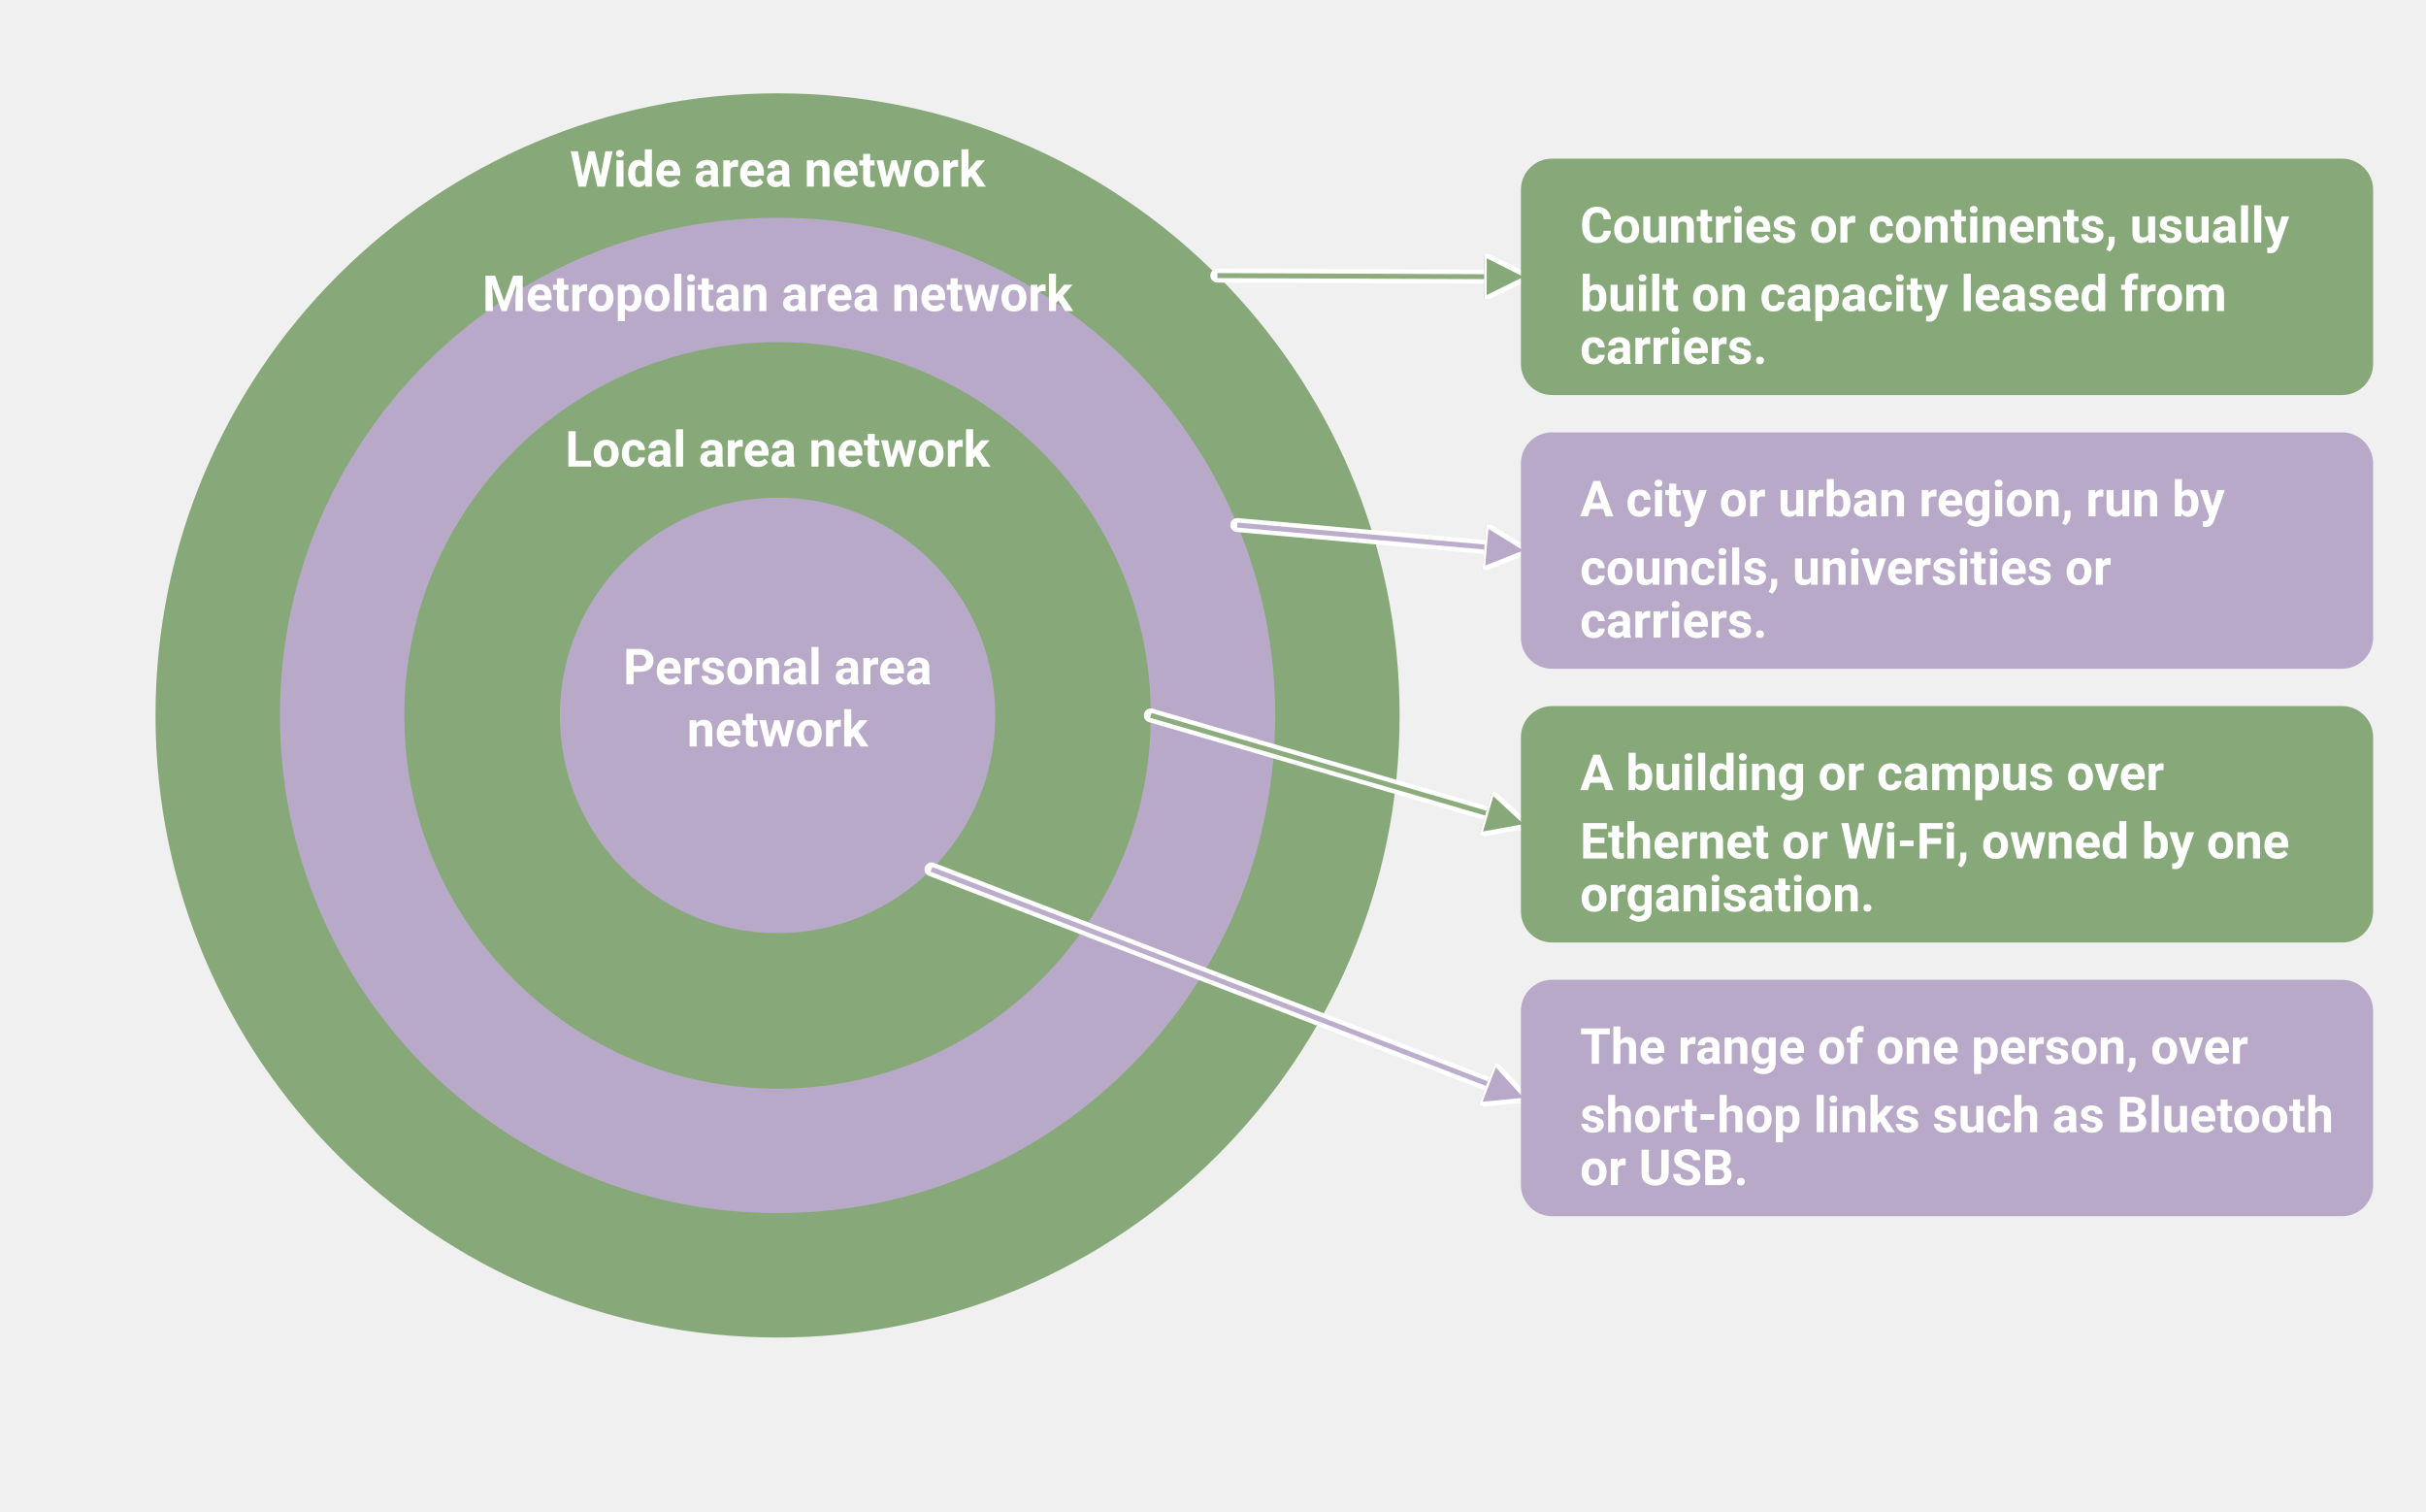
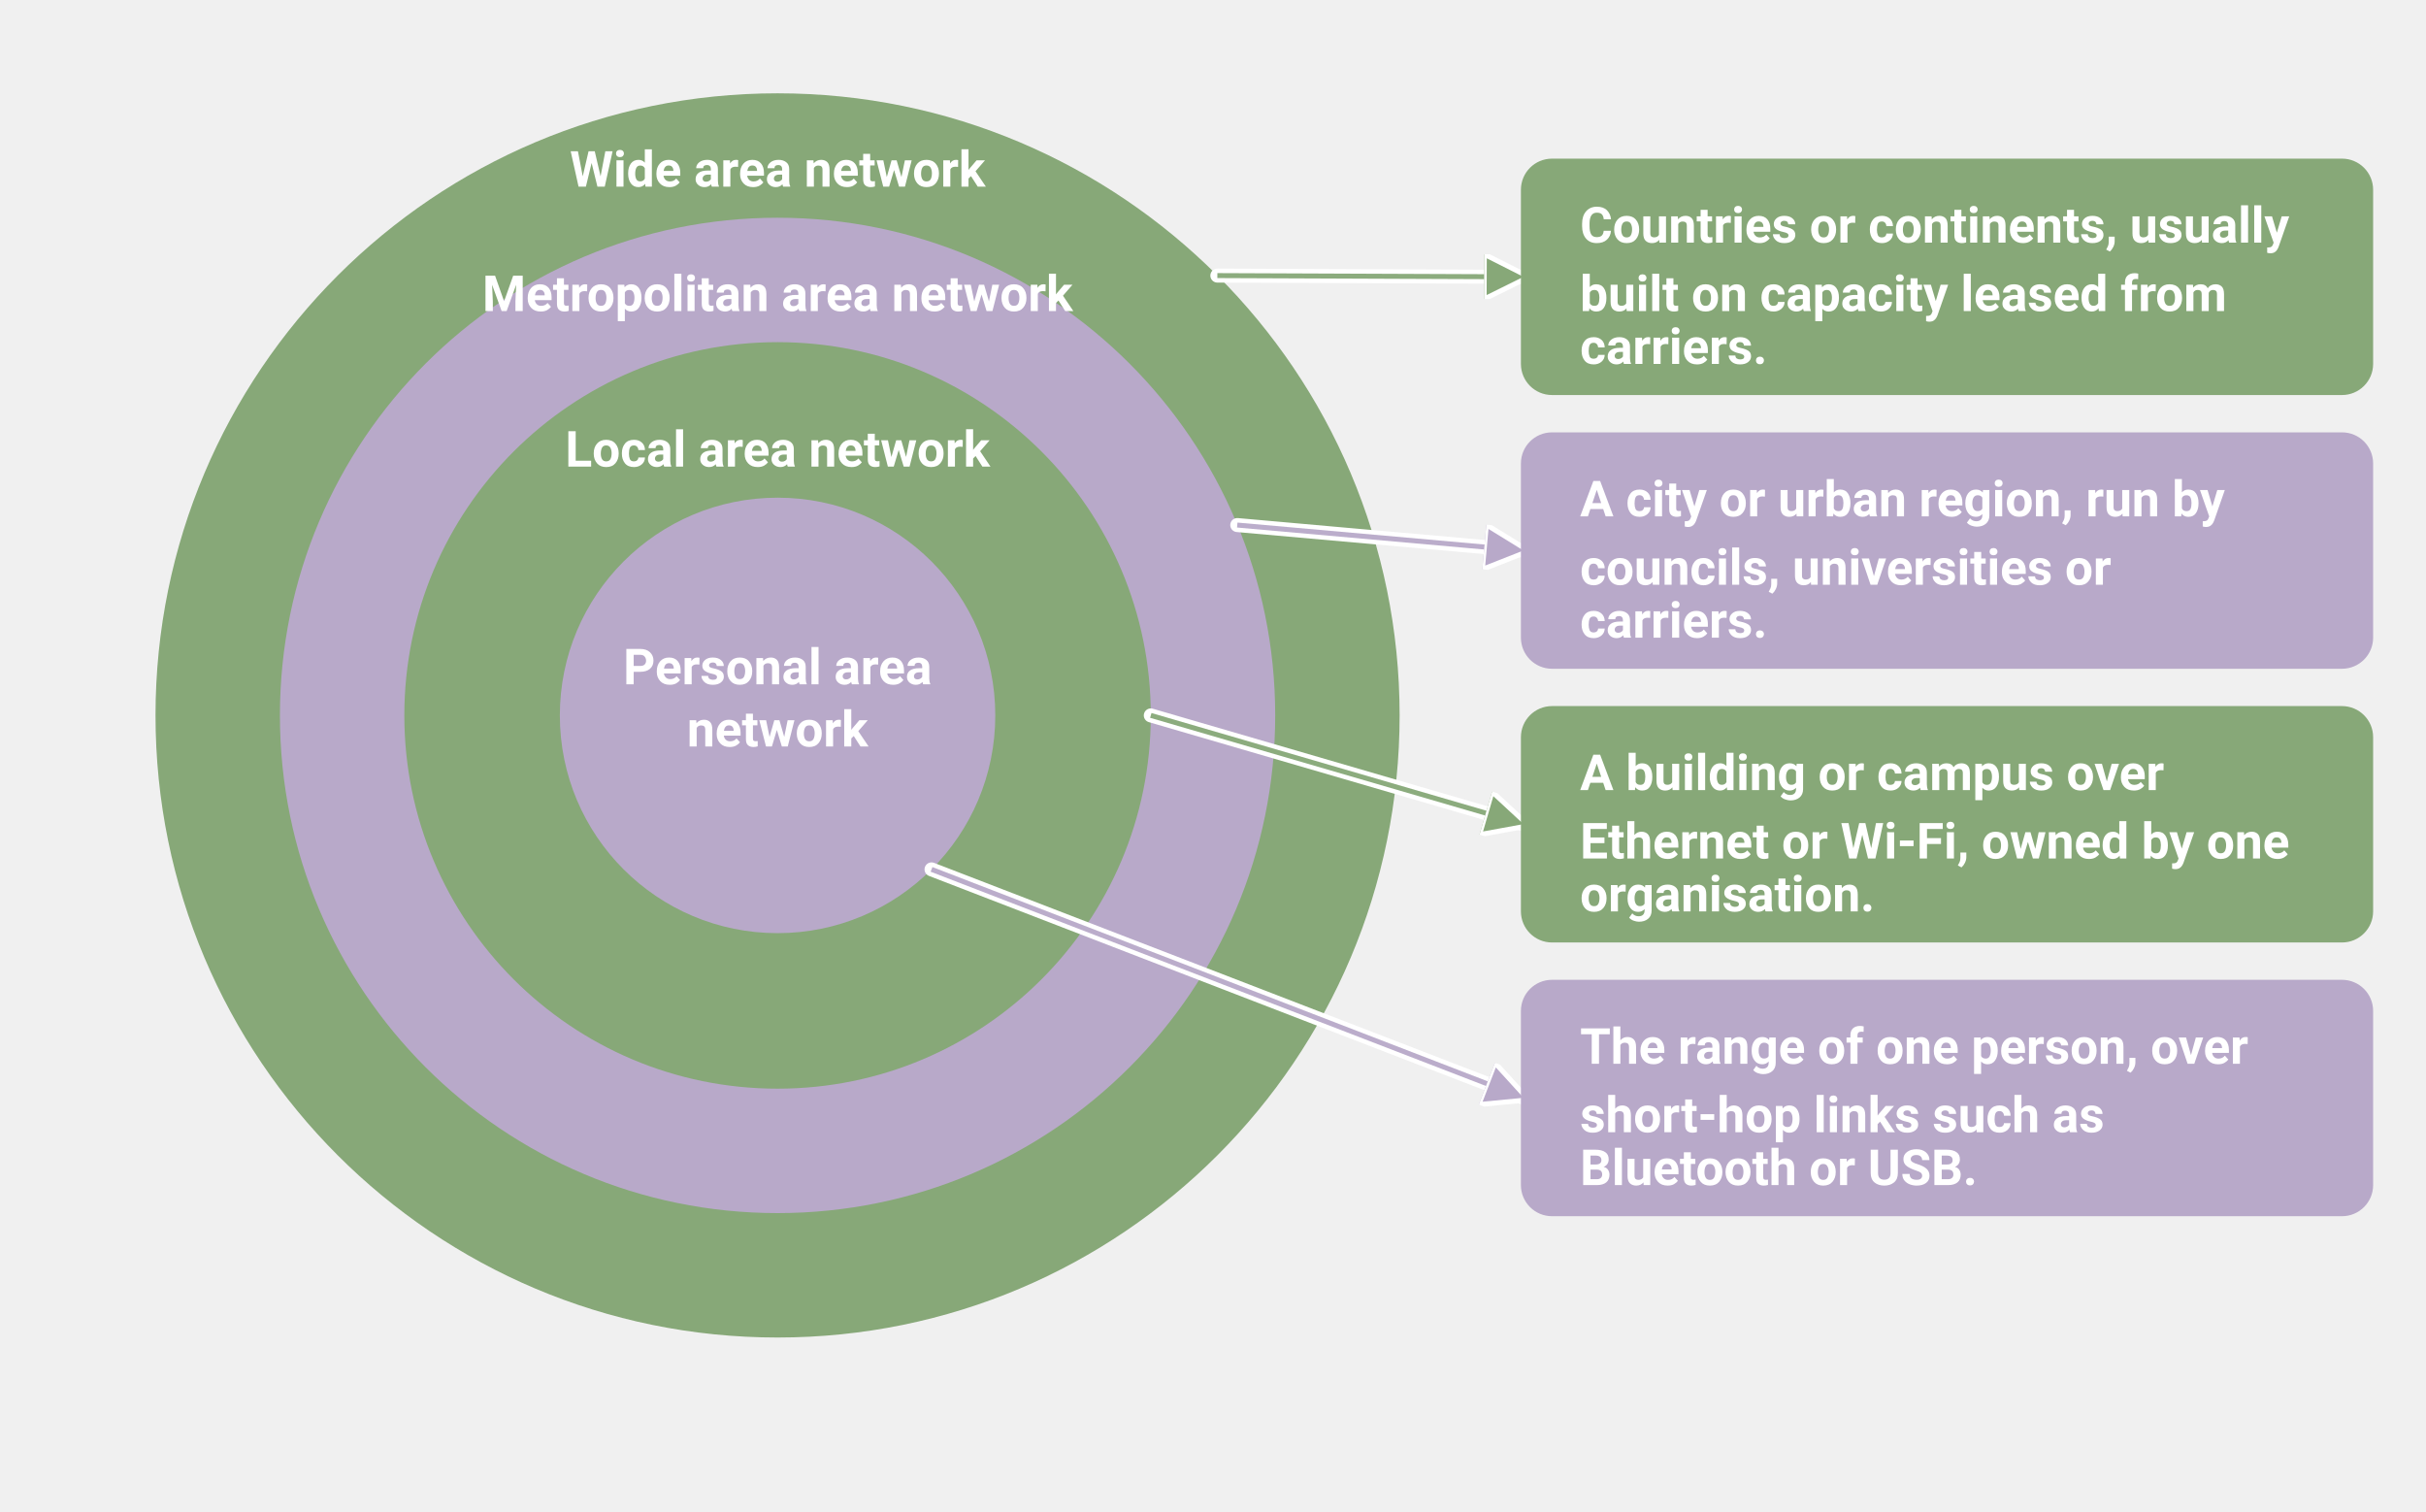
<svg xmlns="http://www.w3.org/2000/svg" width="780" height="486" viewBox="0 0 780 486" role="img" aria-labndledby="t d">
  <defs>
    <marker id="as" markerWidth="9" markerHeight="9" refX="8" refY="4.5" orient="auto">
      <path d="M0,0 L9,4.5 L0,9 Z" fill="#87A878" stroke="#ffffff" stroke-width="1" stroke-linejoin="round" />
    </marker>
    <marker id="al" markerWidth="9" markerHeight="9" refX="8" refY="4.5" orient="auto">
      <path d="M0,0 L9,4.5 L0,9 Z" fill="#B8A9C9" stroke="#ffffff" stroke-width="1" stroke-linejoin="round" />
    </marker>
  </defs>
  <style>
 text{font-family:'Segoe UI',system-ui,-apple-system,Roboto,Arial,sans-serif}
 .dev{fill:#87A878;stroke:#87A878;stroke-width:2}
 .host{fill:#B8A9C9;fill-opacity:.18;stroke:#B8A9C9;stroke-width:2}
 .dim{fill:#B8A9C9;stroke:#B8A9C9;stroke-width:2}
 .ext{fill:#B8A9C9;fill-opacity:.07;stroke:#B8A9C9;stroke-width:2;stroke-dasharray:7 5}
 .chip{fill:#87A878;fill-opacity:.12;stroke:none}
 .chipl{fill:#B8A9C9;fill-opacity:.12;stroke:none}
 .nd{font-size:16px;font-weight:600;fill:#ffffff}
 .elh{font-size:12px;fill:#B8A9C9}
 .nt{font-size:13px;font-weight:600;fill:#B8A9C9}
 .connOutline{stroke:#ffffff;stroke-width:4.5;fill:none;stroke-linecap:round}
 .conn{stroke-width:1.6;fill:none;stroke-opacity:.95}
</style>
  <circle cx="250" cy="230" r="200" fill="#87A878" />
  <circle cx="250" cy="230" r="160" fill="#B8A9C9" />
  <circle cx="250" cy="230" r="120" fill="#87A878" />
  <circle cx="250" cy="230" r="70" fill="#B8A9C9" />
  <g>
    <g class="connOutline">
      <line x1="391.4" y1="88.6" x2="490" y2="89" />
      <line x1="397.8" y1="168.8" x2="490" y2="177" />
      <line x1="370" y1="230" x2="490" y2="265" />
      <line x1="299.5" y1="279.5" x2="490" y2="353" />
    </g>
    <g class="conn">
      <line x1="391.4" y1="88.6" x2="490" y2="89" stroke="#87A878" marker-end="url(#as)" />
      <line x1="397.8" y1="168.8" x2="490" y2="177" stroke="#B8A9C9" marker-end="url(#al)" />
      <line x1="370" y1="230" x2="490" y2="265" stroke="#87A878" marker-end="url(#as)" />
      <line x1="299.5" y1="279.5" x2="490" y2="353" stroke="#B8A9C9" marker-end="url(#al)" />
    </g>
  </g>
  <g text-anchor="middle" font-size="13.5" font-weight="600">
    <text class="nd" x="250" y="60" font-size="13">Wide area network</text>
    <text class="nd" x="250" y="100" font-size="13">Metropolitan area network</text>
    <text class="nd" x="250" y="150" font-size="13">Local area network</text>
    <text class="nd" x="250" y="220" font-size="15">Personal area</text>
    <text class="nd" x="250" y="240" font-size="15">network</text>
  </g>
  <g>
    <rect class="dev" x="490" y="52" width="272" height="74" rx="9" />
    <text class="nd" x="508" y="78">Countries or continents, usually</text>
    <text class="nd" x="508" y="100">built on capacity leased from </text>
    <text class="nd" x="508" y="117">carriers.</text>
    <rect class="dim" x="490" y="140" width="272" height="74" rx="9" />
    <text class="nd" x="508" y="166">A city or urban region, run by</text>
    <text class="nd" x="508" y="188">councils, universities or </text>
    <text class="nd" x="508" y="205">carriers.</text>
    <rect class="dev" x="490" y="228" width="272" height="74" rx="9" />
    <text class="nd" x="508" y="254">A building or campus over</text>
    <text class="nd" x="508" y="276">Ethernet or Wi-Fi, owned by one </text>
    <text class="nd" x="508" y="293">organisation.</text>
    <rect class="dim" x="490" y="316" width="272" height="74" rx="9" />
    <text class="nd" x="508" y="342">The range of one person, over</text>
-     <text class="nd" x="508" y="364">short-hop links such as Bluetooth </text>
-     <text class="nd" x="508" y="381">or USB.</text>
+     <text class="nd" x="508" y="364">short-hop links such as  </text>
+     <text class="nd" x="508" y="381">Bluetooth or USB.</text>
  </g>
</svg>
